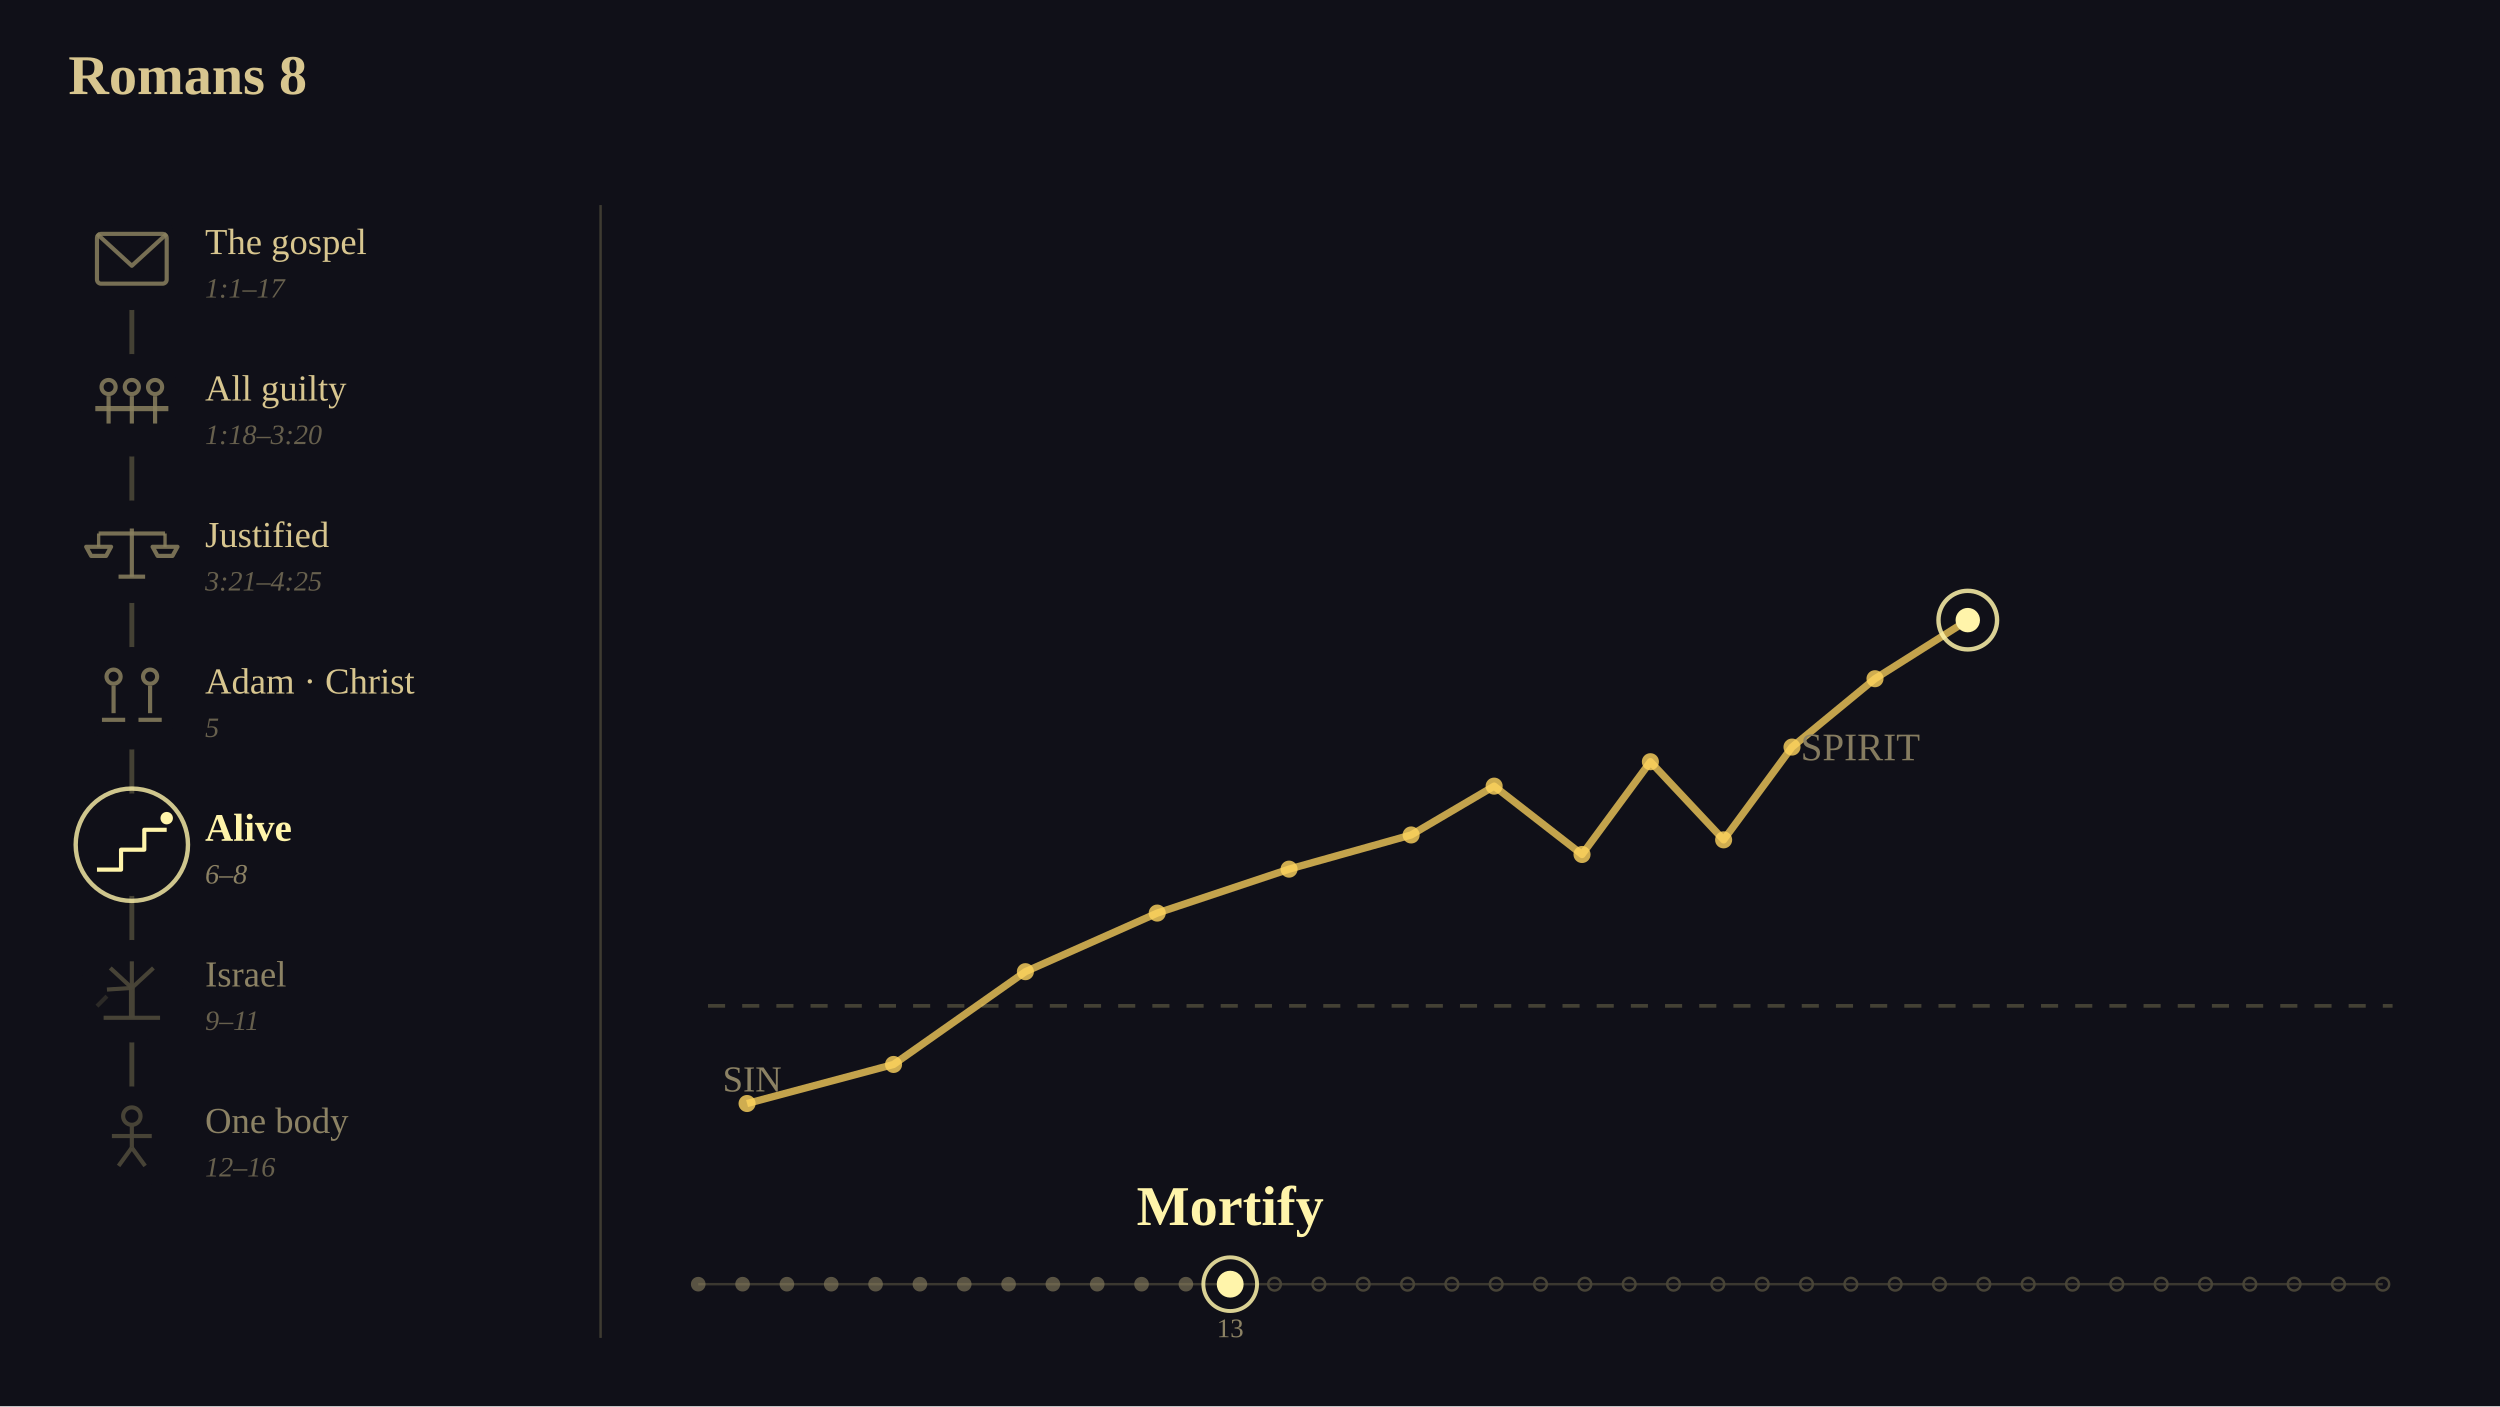
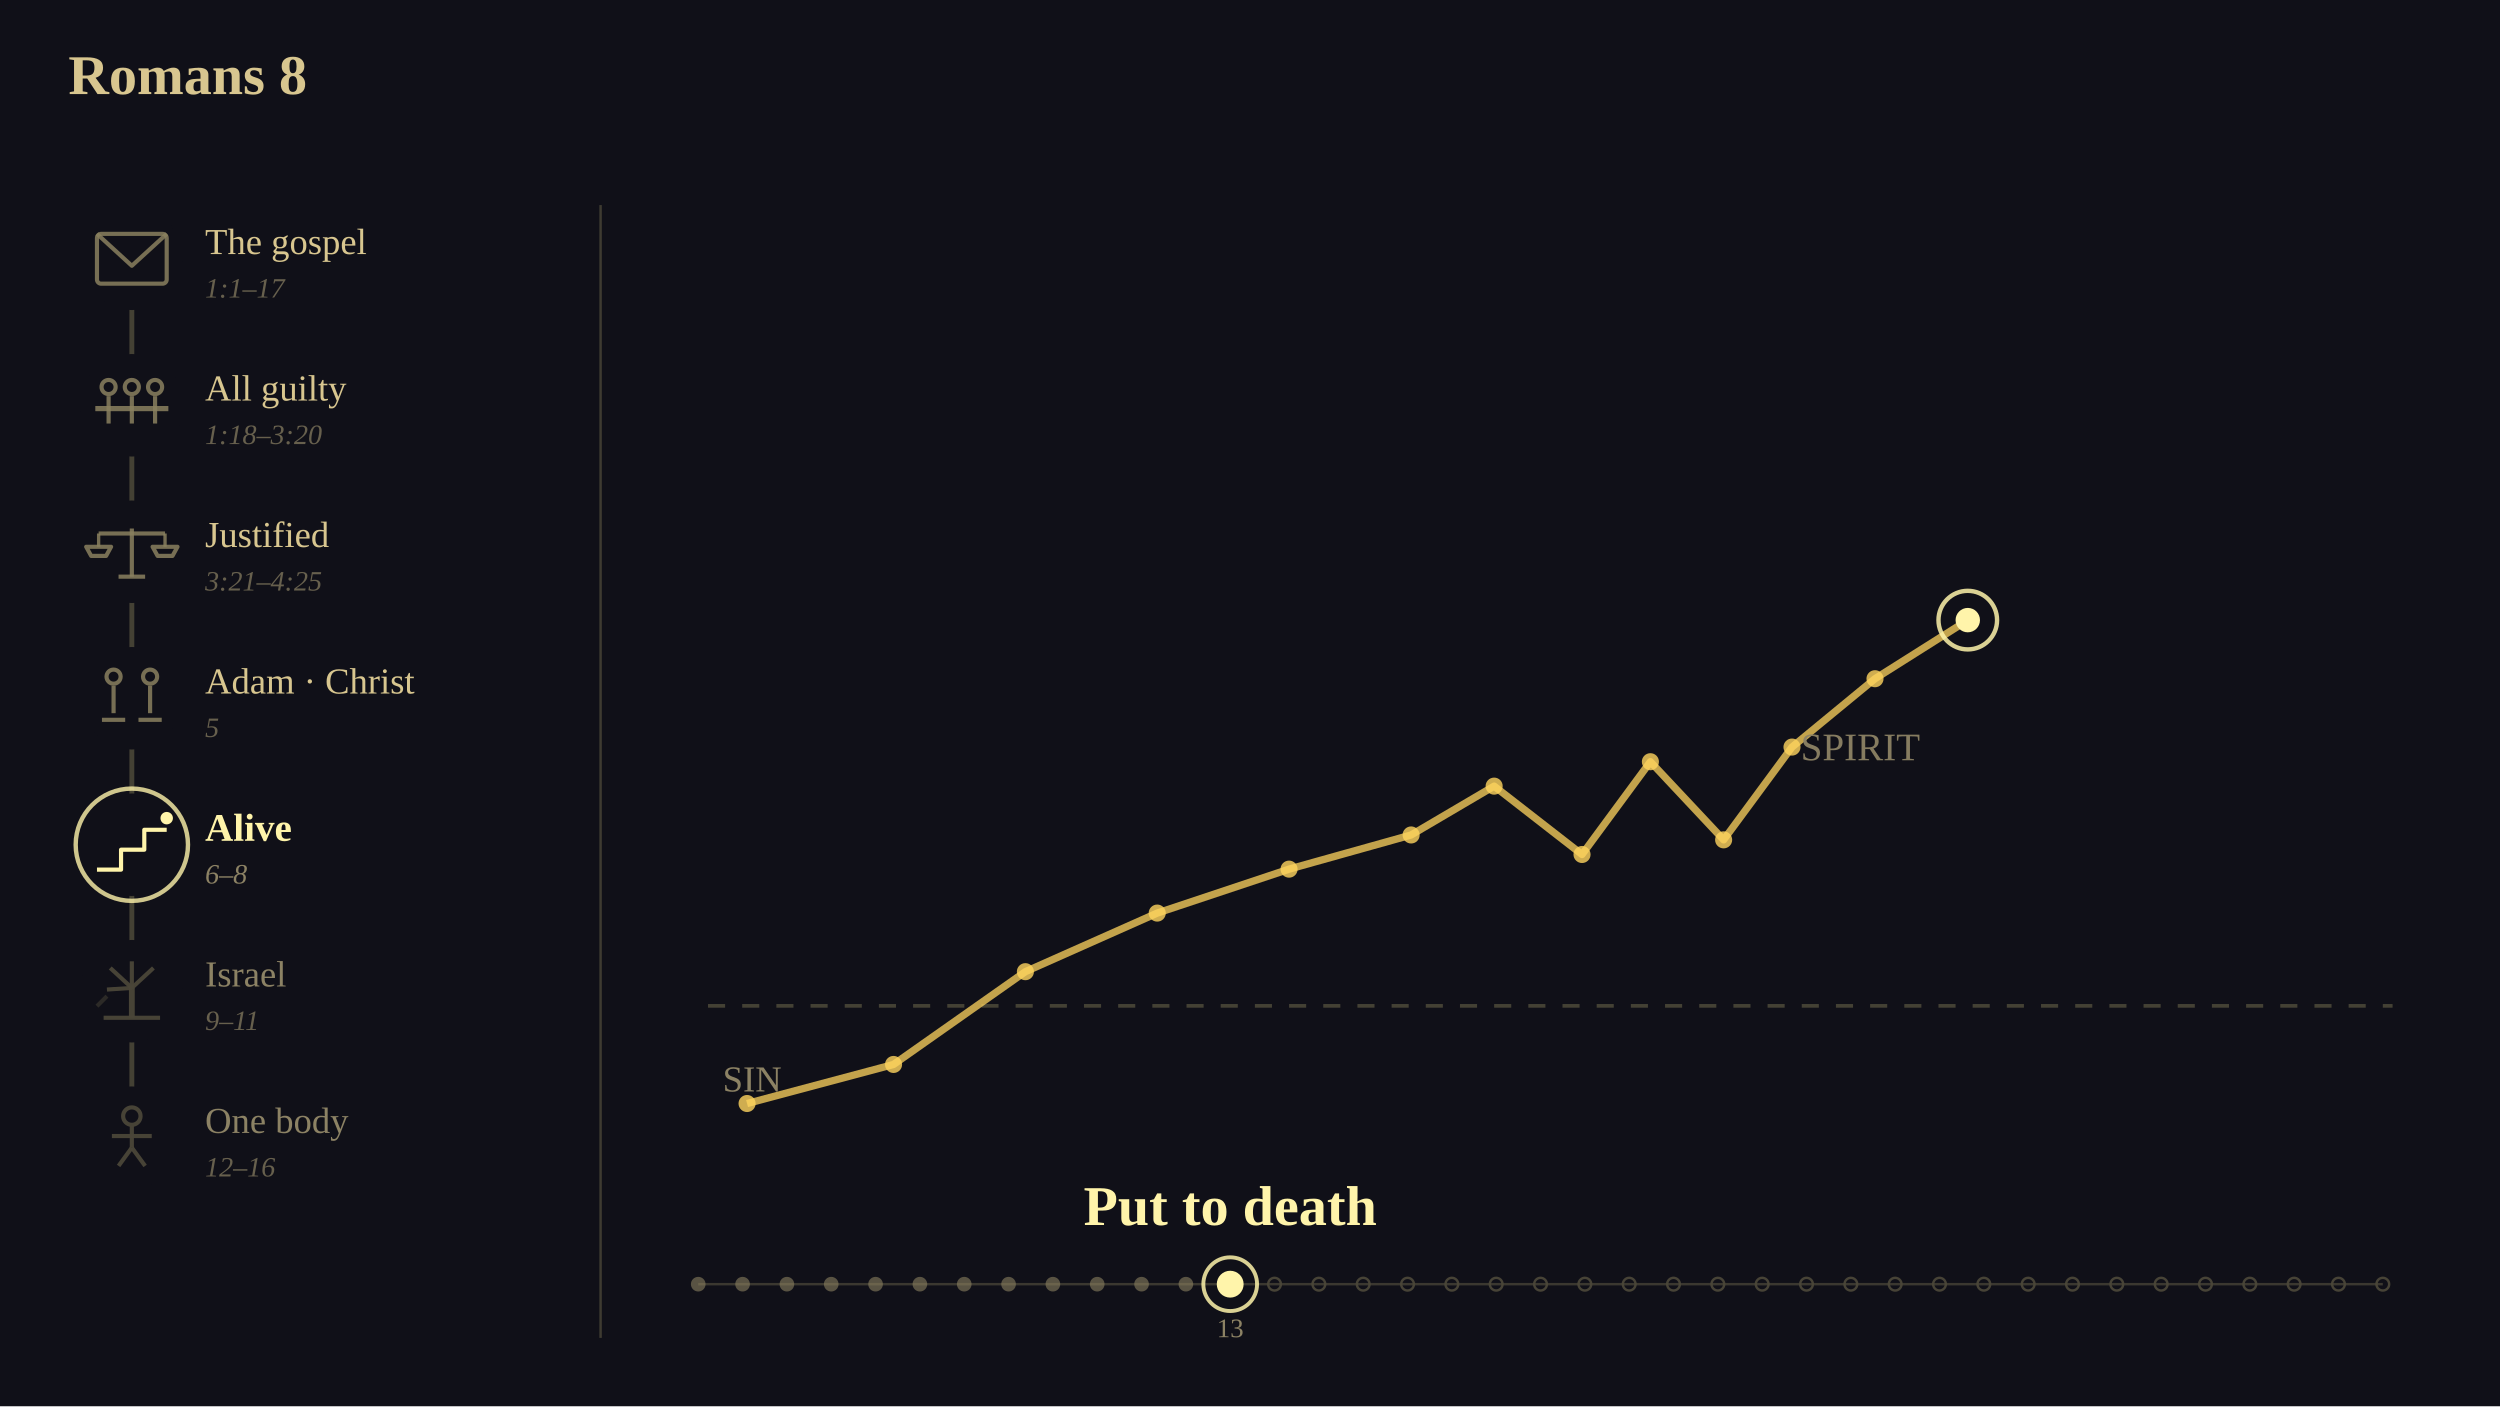
<svg xmlns="http://www.w3.org/2000/svg" viewBox="0 0 1024 576" width="1024" height="576" font-family="Georgia, 'Times New Roman', serif">
  <rect x="0" y="0" width="1024" height="576" fill="rgb(16,16,24)" />
  <text x="28" y="24" font-size="23" text-anchor="start" dominant-baseline="text-before-edge" fill="rgb(216,198,143)" font-family="Georgia, 'Times New Roman', serif" font-weight="bold">Romans 8</text>
  <line x1="54" y1="106" x2="54" y2="466" stroke="rgb(74,70,56)" stroke-width="2" stroke-opacity="0.898" />
  <circle cx="54" cy="106" r="21" fill="rgb(16,16,24)" />
  <rect x="39.72" y="95.8" width="28.56" height="20.4" rx="1.7" fill="none" stroke="rgb(138,129,95)" stroke-width="1.7" stroke-opacity="0.847" />
  <polyline points="39.72,95.8 54,108.86 68.28,95.8" stroke-linejoin="round" fill="none" stroke="rgb(138,129,95)" stroke-width="1.7" stroke-opacity="0.847" />
  <text x="84" y="99" font-size="15" text-anchor="start" dominant-baseline="central" fill="rgb(216,198,143)" font-family="Georgia, 'Times New Roman', serif">The gospel</text>
  <text x="84" y="118" font-size="11.5" text-anchor="start" dominant-baseline="central" fill="rgb(140,130,100)" font-family="Georgia, 'Times New Roman', serif" fill-opacity="0.698" font-style="italic">1:1–17</text>
  <circle cx="54" cy="166" r="21" fill="rgb(16,16,24)" />
  <circle cx="44.48" cy="158.52" r="2.89" fill="none" stroke="rgb(138,129,95)" stroke-width="1.7" stroke-opacity="0.847" />
  <line x1="44.48" y1="162.26" x2="44.48" y2="173.48" stroke="rgb(138,129,95)" stroke-width="1.7" stroke-opacity="0.847" />
  <circle cx="54" cy="158.52" r="2.89" fill="none" stroke="rgb(138,129,95)" stroke-width="1.7" stroke-opacity="0.847" />
  <line x1="54" y1="162.26" x2="54" y2="173.48" stroke="rgb(138,129,95)" stroke-width="1.7" stroke-opacity="0.847" />
  <circle cx="63.52" cy="158.52" r="2.89" fill="none" stroke="rgb(138,129,95)" stroke-width="1.7" stroke-opacity="0.847" />
  <line x1="63.52" y1="162.26" x2="63.52" y2="173.48" stroke="rgb(138,129,95)" stroke-width="1.7" stroke-opacity="0.847" />
  <line x1="39.04" y1="167.36" x2="68.96" y2="167.36" stroke="rgb(138,129,95)" stroke-width="2.12" stroke-opacity="0.847" />
  <text x="84" y="159" font-size="15" text-anchor="start" dominant-baseline="central" fill="rgb(216,198,143)" font-family="Georgia, 'Times New Roman', serif">All guilty</text>
  <text x="84" y="178" font-size="11.5" text-anchor="start" dominant-baseline="central" fill="rgb(140,130,100)" font-family="Georgia, 'Times New Roman', serif" fill-opacity="0.698" font-style="italic">1:18–3:20</text>
  <circle cx="54" cy="226" r="21" fill="rgb(16,16,24)" />
  <line x1="54" y1="216.48" x2="54" y2="236.2" stroke="rgb(138,129,95)" stroke-width="1.7" stroke-opacity="0.847" />
  <line x1="48.56" y1="236.2" x2="59.44" y2="236.2" stroke="rgb(138,129,95)" stroke-width="1.7" stroke-opacity="0.847" />
  <line x1="40.4" y1="218.52" x2="67.6" y2="218.52" stroke="rgb(138,129,95)" stroke-width="1.7" stroke-opacity="0.847" />
  <line x1="40.4" y1="218.52" x2="40.4" y2="223.96" stroke="rgb(138,129,95)" stroke-width="1.36" stroke-opacity="0.847" />
  <polygon points="35.3,223.96 45.5,223.96 43.46,227.7 37.34,227.7" stroke-linejoin="round" fill="none" stroke="rgb(138,129,95)" stroke-width="1.7" stroke-opacity="0.847" />
  <line x1="67.6" y1="218.52" x2="67.6" y2="223.96" stroke="rgb(138,129,95)" stroke-width="1.36" stroke-opacity="0.847" />
  <polygon points="62.5,223.96 72.7,223.96 70.66,227.7 64.54,227.7" stroke-linejoin="round" fill="none" stroke="rgb(138,129,95)" stroke-width="1.7" stroke-opacity="0.847" />
  <text x="84" y="219" font-size="15" text-anchor="start" dominant-baseline="central" fill="rgb(216,198,143)" font-family="Georgia, 'Times New Roman', serif">Justified</text>
  <text x="84" y="238" font-size="11.5" text-anchor="start" dominant-baseline="central" fill="rgb(140,130,100)" font-family="Georgia, 'Times New Roman', serif" fill-opacity="0.698" font-style="italic">3:21–4:25</text>
  <circle cx="54" cy="286" r="21" fill="rgb(16,16,24)" />
  <circle cx="46.52" cy="277.16" r="2.89" fill="none" stroke="rgb(138,129,95)" stroke-width="1.7" stroke-opacity="0.847" />
  <line x1="46.52" y1="280.9" x2="46.52" y2="292.12" stroke="rgb(138,129,95)" stroke-width="1.7" stroke-opacity="0.847" />
  <line x1="41.76" y1="294.84" x2="51.28" y2="294.84" stroke="rgb(138,129,95)" stroke-width="1.7" stroke-opacity="0.847" />
  <circle cx="61.48" cy="277.16" r="2.89" fill="none" stroke="rgb(138,129,95)" stroke-width="1.7" stroke-opacity="0.847" />
  <line x1="61.48" y1="280.9" x2="61.48" y2="292.12" stroke="rgb(138,129,95)" stroke-width="1.7" stroke-opacity="0.847" />
  <line x1="56.72" y1="294.84" x2="66.24" y2="294.84" stroke="rgb(138,129,95)" stroke-width="1.7" stroke-opacity="0.847" />
  <text x="84" y="279" font-size="15" text-anchor="start" dominant-baseline="central" fill="rgb(216,198,143)" font-family="Georgia, 'Times New Roman', serif">Adam · Christ</text>
  <text x="84" y="298" font-size="11.5" text-anchor="start" dominant-baseline="central" fill="rgb(140,130,100)" font-family="Georgia, 'Times New Roman', serif" fill-opacity="0.698" font-style="italic">5</text>
  <circle cx="54" cy="346" r="21" fill="rgb(16,16,24)" />
  <polyline points="39.72,356.2 49.58,356.2 49.58,348.04 59.1,348.04 59.1,339.88 68.28,339.88" stroke-linejoin="round" fill="none" stroke="rgb(255,244,170)" stroke-width="1.7" />
  <circle cx="68.28" cy="335.12" r="2.55" fill="rgb(255,244,170)" />
  <ellipse cx="54" cy="346" rx="23" ry="23" fill="none" stroke="rgb(255,244,170)" stroke-width="1.8" stroke-opacity="0.800" />
  <text x="84" y="339" font-size="16" text-anchor="start" dominant-baseline="central" fill="rgb(255,244,170)" font-family="Georgia, 'Times New Roman', serif" font-weight="bold">Alive</text>
  <text x="84" y="358" font-size="11.5" text-anchor="start" dominant-baseline="central" fill="rgb(140,130,100)" font-family="Georgia, 'Times New Roman', serif" font-style="italic">6–8</text>
  <circle cx="54" cy="406" r="21" fill="rgb(16,16,24)" />
  <line x1="54" y1="416.88" x2="54" y2="404.64" stroke="rgb(74,70,56)" stroke-width="2.38" stroke-opacity="0.949" />
  <line x1="42.44" y1="416.88" x2="65.56" y2="416.88" stroke="rgb(74,70,56)" stroke-width="1.7" stroke-opacity="0.949" />
  <line x1="54" y1="404.64" x2="45.16" y2="396.48" stroke="rgb(74,70,56)" stroke-width="1.7" stroke-opacity="0.949" />
  <line x1="54" y1="404.64" x2="54" y2="393.76" stroke="rgb(74,70,56)" stroke-width="1.7" stroke-opacity="0.949" />
  <line x1="54" y1="404.64" x2="62.84" y2="396.48" stroke="rgb(74,70,56)" stroke-width="1.7" stroke-opacity="0.949" />
  <line x1="54" y1="404.64" x2="43.8" y2="405.32" stroke="rgb(74,70,56)" stroke-width="1.7" stroke-opacity="0.949" />
  <line x1="43.8" y1="408.04" x2="39.72" y2="412.12" stroke="rgb(74,70,56)" stroke-width="1.7" stroke-opacity="0.498" />
  <text x="84" y="399" font-size="15" text-anchor="start" dominant-baseline="central" fill="rgb(140,130,100)" font-family="Georgia, 'Times New Roman', serif">Israel</text>
  <text x="84" y="418" font-size="11.5" text-anchor="start" dominant-baseline="central" fill="rgb(140,130,100)" font-family="Georgia, 'Times New Roman', serif" fill-opacity="0.698" font-style="italic">9–11</text>
  <circle cx="54" cy="466" r="21" fill="rgb(16,16,24)" />
  <circle cx="54" cy="457.16" r="3.57" fill="none" stroke="rgb(74,70,56)" stroke-width="1.7" stroke-opacity="0.949" />
  <line x1="54" y1="461.24" x2="54" y2="470.08" stroke="rgb(74,70,56)" stroke-width="1.7" stroke-opacity="0.949" />
  <line x1="45.84" y1="465.32" x2="62.16" y2="465.32" stroke="rgb(74,70,56)" stroke-width="1.7" stroke-opacity="0.949" />
  <line x1="54" y1="470.08" x2="48.56" y2="477.56" stroke="rgb(74,70,56)" stroke-width="1.7" stroke-opacity="0.949" />
  <line x1="54" y1="470.08" x2="59.44" y2="477.56" stroke="rgb(74,70,56)" stroke-width="1.7" stroke-opacity="0.949" />
  <text x="84" y="459" font-size="15" text-anchor="start" dominant-baseline="central" fill="rgb(140,130,100)" font-family="Georgia, 'Times New Roman', serif">One body</text>
  <text x="84" y="478" font-size="11.5" text-anchor="start" dominant-baseline="central" fill="rgb(140,130,100)" font-family="Georgia, 'Times New Roman', serif" fill-opacity="0.698" font-style="italic">12–16</text>
  <line x1="246" y1="84" x2="246" y2="548" stroke="rgb(74,70,56)" stroke-width="1" stroke-opacity="0.800" />
  <line x1="290" y1="412" x2="980" y2="412" stroke="rgb(74,70,56)" stroke-width="1.5" stroke-opacity="0.898" stroke-dasharray="7,7" />
  <text x="296" y="442" font-size="15" text-anchor="start" dominant-baseline="central" fill="rgb(140,130,100)" font-family="Georgia, 'Times New Roman', serif">SIN</text>
  <polyline points="306,452 366,436 420,398 474,374 528,356 578,342 612,322 648,350 676,312 706,344 734,306 768,278 806,254" stroke-linejoin="round" fill="none" stroke="rgb(255,212,94)" stroke-width="3" stroke-opacity="0.749" />
  <circle cx="306" cy="452" r="3.5" fill="rgb(255,212,94)" fill-opacity="0.800" />
  <circle cx="366" cy="436" r="3.5" fill="rgb(255,212,94)" fill-opacity="0.800" />
  <circle cx="420" cy="398" r="3.5" fill="rgb(255,212,94)" fill-opacity="0.800" />
  <circle cx="474" cy="374" r="3.5" fill="rgb(255,212,94)" fill-opacity="0.800" />
  <circle cx="528" cy="356" r="3.5" fill="rgb(255,212,94)" fill-opacity="0.800" />
  <circle cx="578" cy="342" r="3.5" fill="rgb(255,212,94)" fill-opacity="0.800" />
  <circle cx="612" cy="322" r="3.5" fill="rgb(255,212,94)" fill-opacity="0.800" />
  <circle cx="648" cy="350" r="3.5" fill="rgb(255,212,94)" fill-opacity="0.800" />
  <circle cx="676" cy="312" r="3.5" fill="rgb(255,212,94)" fill-opacity="0.800" />
  <circle cx="706" cy="344" r="3.5" fill="rgb(255,212,94)" fill-opacity="0.800" />
  <circle cx="734" cy="306" r="3.5" fill="rgb(255,212,94)" fill-opacity="0.800" />
  <circle cx="768" cy="278" r="3.5" fill="rgb(255,212,94)" fill-opacity="0.800" />
  <circle cx="806" cy="254" r="5" fill="rgb(255,244,170)" />
  <ellipse cx="806" cy="254" rx="12" ry="12" fill="none" stroke="rgb(255,244,170)" stroke-width="1.8" stroke-opacity="0.847" />
  <text x="762" y="306" font-size="16" text-anchor="middle" dominant-baseline="central" fill="rgb(140,130,100)" font-family="Georgia, 'Times New Roman', serif" fill-opacity="0.949">SPIRIT</text>
  <line x1="286" y1="526" x2="976" y2="526" stroke="rgb(74,70,56)" stroke-width="1" stroke-opacity="0.749" />
  <circle cx="286" cy="526" r="3" fill="rgb(138,129,95)" fill-opacity="0.600" />
  <circle cx="304.16" cy="526" r="3" fill="rgb(138,129,95)" fill-opacity="0.600" />
  <circle cx="322.32" cy="526" r="3" fill="rgb(138,129,95)" fill-opacity="0.600" />
  <circle cx="340.47" cy="526" r="3" fill="rgb(138,129,95)" fill-opacity="0.600" />
  <circle cx="358.63" cy="526" r="3" fill="rgb(138,129,95)" fill-opacity="0.600" />
  <circle cx="376.79" cy="526" r="3" fill="rgb(138,129,95)" fill-opacity="0.600" />
  <circle cx="394.95" cy="526" r="3" fill="rgb(138,129,95)" fill-opacity="0.600" />
  <circle cx="413.11" cy="526" r="3" fill="rgb(138,129,95)" fill-opacity="0.600" />
  <circle cx="431.26" cy="526" r="3" fill="rgb(138,129,95)" fill-opacity="0.600" />
  <circle cx="449.42" cy="526" r="3" fill="rgb(138,129,95)" fill-opacity="0.600" />
  <circle cx="467.58" cy="526" r="3" fill="rgb(138,129,95)" fill-opacity="0.600" />
  <circle cx="485.74" cy="526" r="3" fill="rgb(138,129,95)" fill-opacity="0.600" />
  <circle cx="522.05" cy="526" r="2.6" fill="none" stroke="rgb(74,70,56)" stroke-width="1" stroke-opacity="0.949" />
  <circle cx="540.21" cy="526" r="2.6" fill="none" stroke="rgb(74,70,56)" stroke-width="1" stroke-opacity="0.949" />
  <circle cx="558.37" cy="526" r="2.6" fill="none" stroke="rgb(74,70,56)" stroke-width="1" stroke-opacity="0.949" />
  <circle cx="576.53" cy="526" r="2.6" fill="none" stroke="rgb(74,70,56)" stroke-width="1" stroke-opacity="0.949" />
  <circle cx="594.68" cy="526" r="2.6" fill="none" stroke="rgb(74,70,56)" stroke-width="1" stroke-opacity="0.949" />
  <circle cx="612.84" cy="526" r="2.6" fill="none" stroke="rgb(74,70,56)" stroke-width="1" stroke-opacity="0.949" />
  <circle cx="631" cy="526" r="2.6" fill="none" stroke="rgb(74,70,56)" stroke-width="1" stroke-opacity="0.949" />
  <circle cx="649.16" cy="526" r="2.6" fill="none" stroke="rgb(74,70,56)" stroke-width="1" stroke-opacity="0.949" />
  <circle cx="667.32" cy="526" r="2.6" fill="none" stroke="rgb(74,70,56)" stroke-width="1" stroke-opacity="0.949" />
  <circle cx="685.47" cy="526" r="2.6" fill="none" stroke="rgb(74,70,56)" stroke-width="1" stroke-opacity="0.949" />
  <circle cx="703.63" cy="526" r="2.6" fill="none" stroke="rgb(74,70,56)" stroke-width="1" stroke-opacity="0.949" />
  <circle cx="721.79" cy="526" r="2.6" fill="none" stroke="rgb(74,70,56)" stroke-width="1" stroke-opacity="0.949" />
  <circle cx="739.95" cy="526" r="2.6" fill="none" stroke="rgb(74,70,56)" stroke-width="1" stroke-opacity="0.949" />
  <circle cx="758.11" cy="526" r="2.6" fill="none" stroke="rgb(74,70,56)" stroke-width="1" stroke-opacity="0.949" />
  <circle cx="776.26" cy="526" r="2.6" fill="none" stroke="rgb(74,70,56)" stroke-width="1" stroke-opacity="0.949" />
  <circle cx="794.42" cy="526" r="2.6" fill="none" stroke="rgb(74,70,56)" stroke-width="1" stroke-opacity="0.949" />
  <circle cx="812.58" cy="526" r="2.6" fill="none" stroke="rgb(74,70,56)" stroke-width="1" stroke-opacity="0.949" />
  <circle cx="830.74" cy="526" r="2.6" fill="none" stroke="rgb(74,70,56)" stroke-width="1" stroke-opacity="0.949" />
  <circle cx="848.89" cy="526" r="2.6" fill="none" stroke="rgb(74,70,56)" stroke-width="1" stroke-opacity="0.949" />
  <circle cx="867.05" cy="526" r="2.6" fill="none" stroke="rgb(74,70,56)" stroke-width="1" stroke-opacity="0.949" />
  <circle cx="885.21" cy="526" r="2.6" fill="none" stroke="rgb(74,70,56)" stroke-width="1" stroke-opacity="0.949" />
  <circle cx="903.37" cy="526" r="2.6" fill="none" stroke="rgb(74,70,56)" stroke-width="1" stroke-opacity="0.949" />
  <circle cx="921.53" cy="526" r="2.6" fill="none" stroke="rgb(74,70,56)" stroke-width="1" stroke-opacity="0.949" />
  <circle cx="939.68" cy="526" r="2.6" fill="none" stroke="rgb(74,70,56)" stroke-width="1" stroke-opacity="0.949" />
  <circle cx="957.84" cy="526" r="2.6" fill="none" stroke="rgb(74,70,56)" stroke-width="1" stroke-opacity="0.949" />
  <circle cx="976" cy="526" r="2.6" fill="none" stroke="rgb(74,70,56)" stroke-width="1" stroke-opacity="0.949" />
  <circle cx="503.89" cy="526" r="5.5" fill="rgb(255,244,170)" />
  <ellipse cx="503.89" cy="526" rx="11" ry="11" fill="none" stroke="rgb(255,244,170)" stroke-width="1.6" stroke-opacity="0.847" />
  <text x="503.89" y="544" font-size="11" text-anchor="middle" dominant-baseline="central" fill="rgb(140,130,100)" font-family="Georgia, 'Times New Roman', serif">13</text>
-   <text x="503.89" y="494" font-size="23" text-anchor="middle" dominant-baseline="central" fill="rgb(255,244,170)" font-family="Georgia, 'Times New Roman', serif" font-weight="bold">Mortify</text>
+   <text x="503.89" y="494" font-size="23" text-anchor="middle" dominant-baseline="central" fill="rgb(255,244,170)" font-family="Georgia, 'Times New Roman', serif" font-weight="bold">Put to death</text>
</svg>
